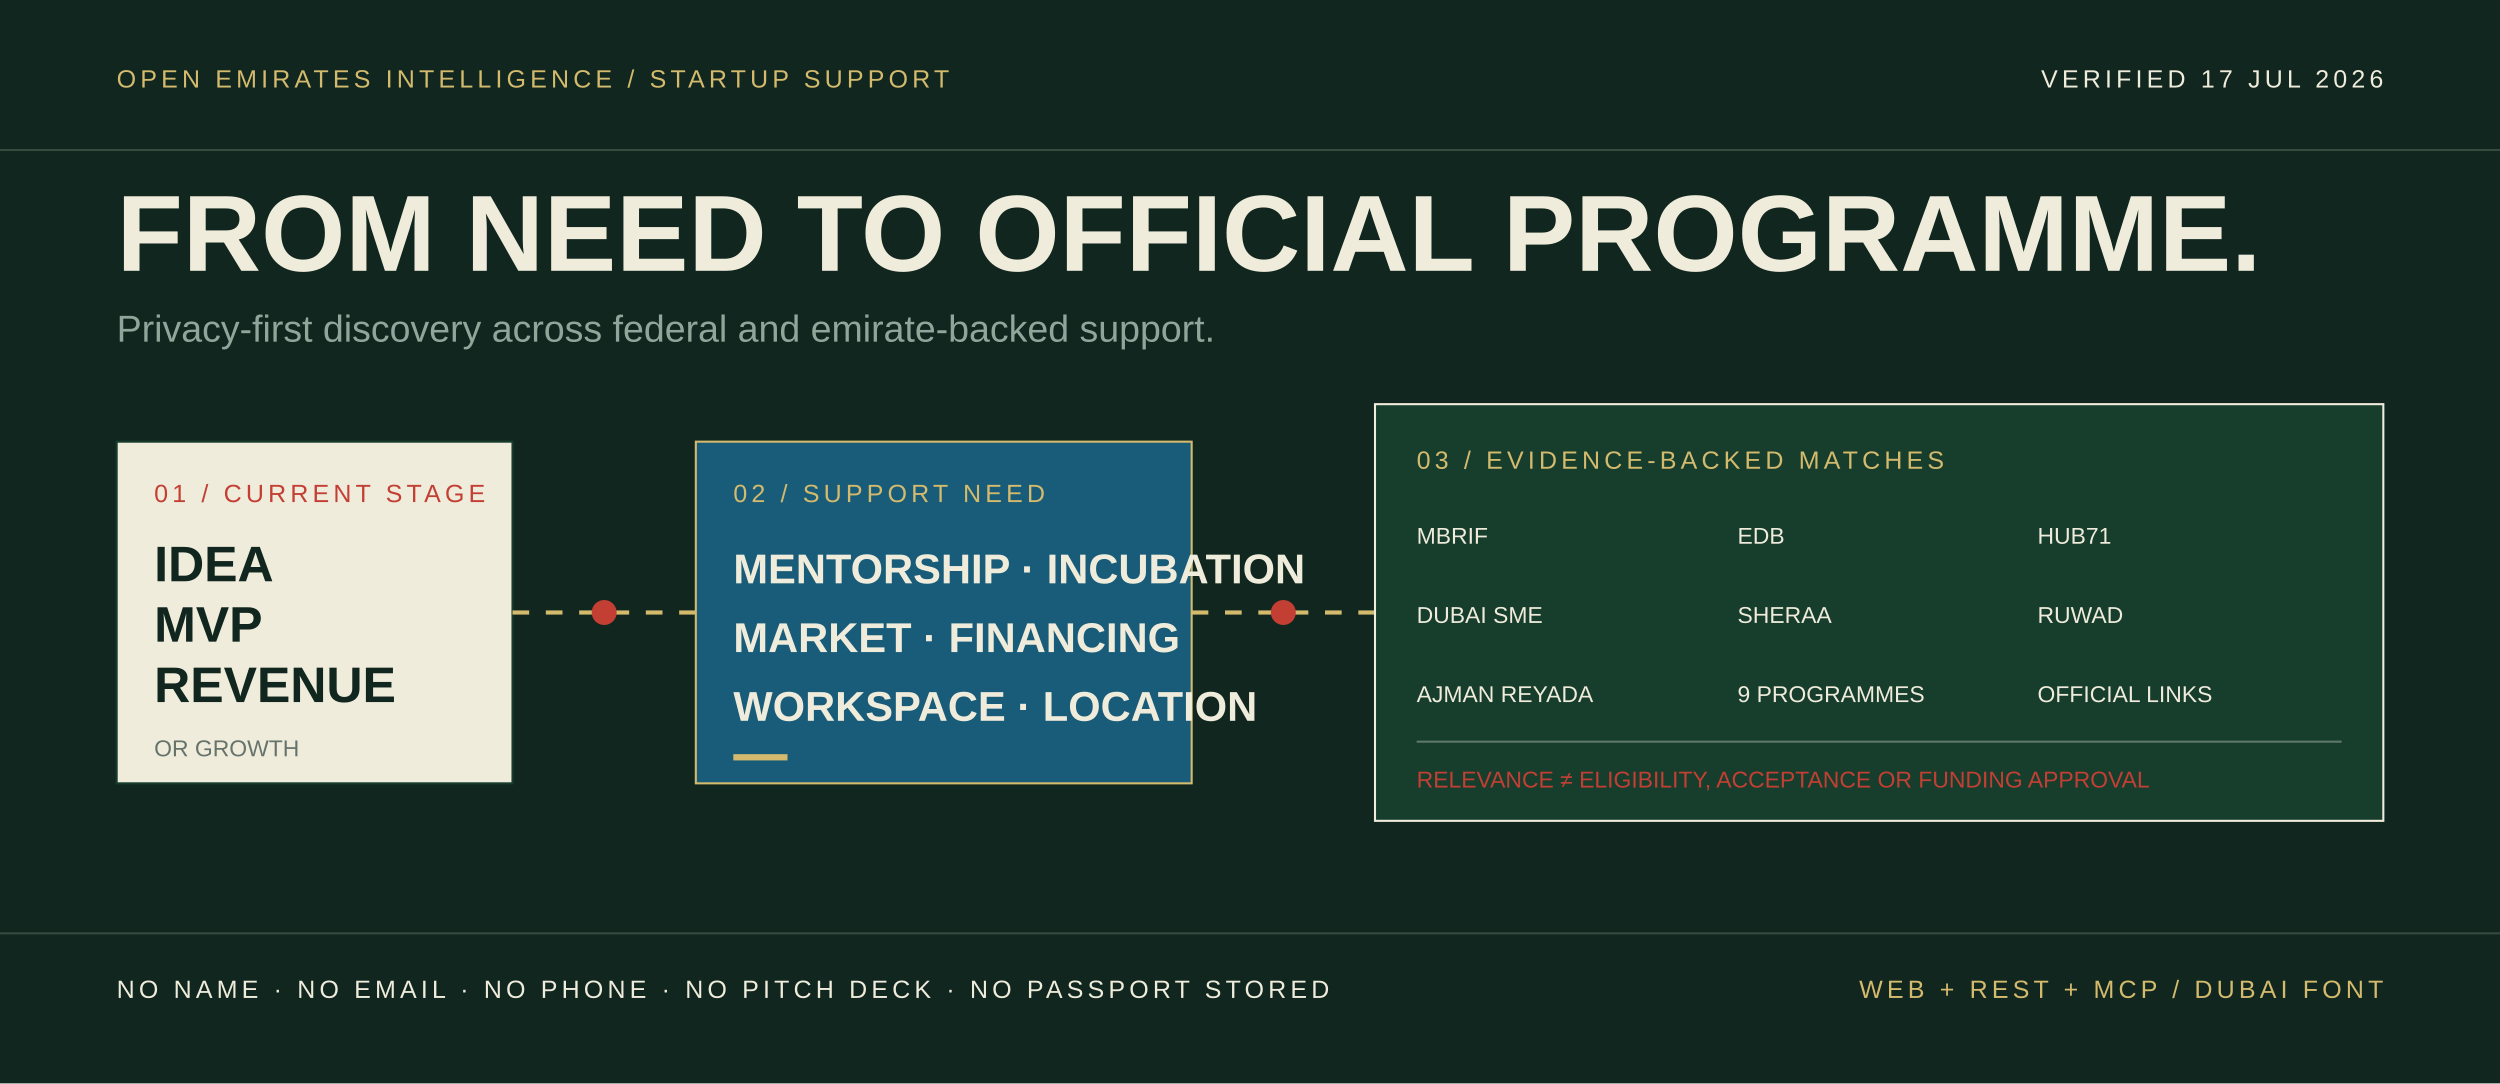
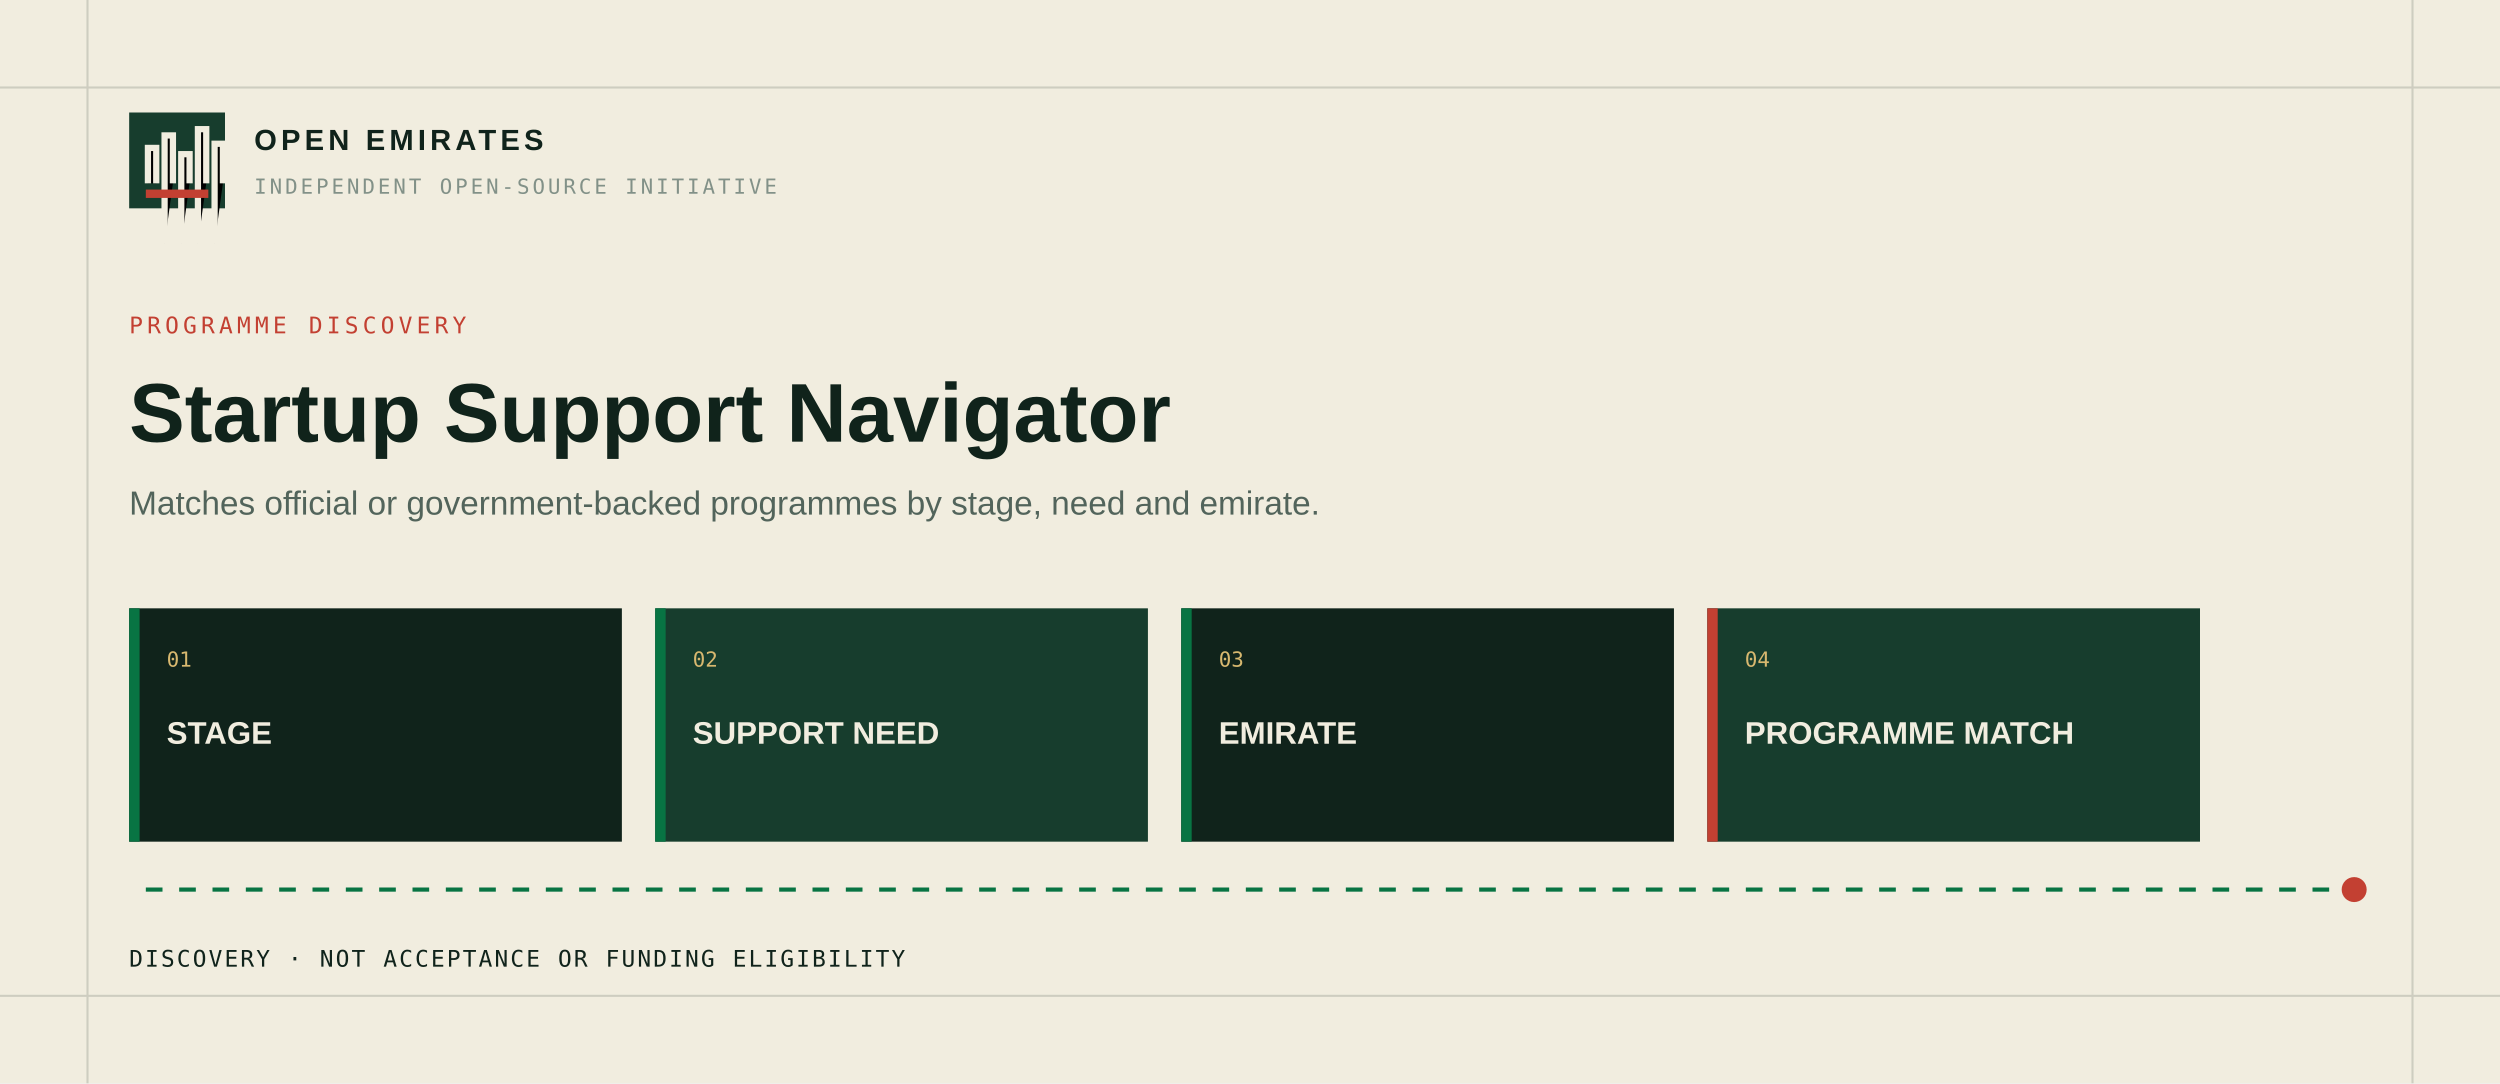
<svg xmlns="http://www.w3.org/2000/svg" width="1200" height="520" viewBox="0 0 1200 520" role="img" aria-labelledby="title desc">
-   <style>
-     text{font-family:"Dubai",Arial,sans-serif}.label{font-size:12px;letter-spacing:2px}.small{font-size:11px}.title{font-size:52px;font-weight:700}.card{fill:#f0ecdc;stroke:#183c2c;stroke-width:1}.wire{fill:none;stroke:#d4ba6d;stroke-width:2;stroke-dasharray:8 8;animation:flow 2.2s linear infinite}.pulse{animation:pulse 2.2s ease-in-out infinite;transform-box:fill-box;transform-origin:center}.scan{animation:scan 3.8s ease-in-out infinite}.delay{animation-delay:.7s}@keyframes flow{to{stroke-dashoffset:-32}}@keyframes pulse{0%,100%{opacity:.35;transform:scale(.8)}50%{opacity:1;transform:scale(1.3)}}@keyframes scan{0%,100%{transform:translateX(0)}50%{transform:translateX(306px)}}@media(prefers-reduced-motion:reduce){.wire,.pulse,.scan{animation:none}}
-   </style>
-   <rect width="1200" height="520" fill="#10261e" />
-   <path d="M0 72h1200M0 448h1200" stroke="#597065" opacity=".5" />
-   <text x="56" y="42" class="label" fill="#d4ba6d">OPEN EMIRATES INTELLIGENCE / STARTUP SUPPORT</text>
-   <text x="1144" y="42" text-anchor="end" class="label" fill="#f0ecdc">VERIFIED 17 JUL 2026</text>
-   <text x="56" y="130" class="title" fill="#f0ecdc">FROM NEED TO OFFICIAL PROGRAMME.</text>
-   <text x="56" y="164" font-size="18" fill="#91a69b">Privacy-first discovery across federal and emirate-backed support.</text>
-   <g transform="translate(56 212)">
-     <rect class="card" width="190" height="164" />
-     <text x="18" y="29" class="label" fill="#c33f33">01 / CURRENT STAGE</text>
-     <text x="18" y="67" font-size="24" font-weight="700" fill="#10261e">IDEA</text>
-     <text x="18" y="96" font-size="24" font-weight="700" fill="#10261e">MVP</text>
-     <text x="18" y="125" font-size="24" font-weight="700" fill="#10261e">REVENUE</text>
-     <text x="18" y="151" class="small" fill="#65736b">OR GROWTH</text>
+   <defs>
+     <style>
+   @font-face{font-family:Dubai;src:url('/assets/fonts/Dubai-Regular.woff')}
+   text{font-family:Dubai,Arial,sans-serif}.mono{font-family:ui-monospace,SFMono-Regular,Menlo,monospace}
+   @keyframes sweep{0%{transform:translateX(-260px)}100%{transform:translateX(1320px)}}
+   @keyframes rise{from{transform:scaleY(.08)}to{transform:scaleY(1)}}
+   @keyframes dash{to{stroke-dashoffset:-48}}
+   @keyframes blink{0%,45%{opacity:1}50%,100%{opacity:.25}}
+   @media(prefers-reduced-motion:no-preference){.sweep{animation:sweep 7s linear infinite}.rise{animation:rise 1.1s cubic-bezier(.2,.8,.2,1) both;transform-origin:bottom}.dash{animation:dash 4s linear infinite}.blink{animation:blink 1.8s steps(1) infinite}}
+   @media(prefers-reduced-motion:reduce){.sweep,.rise,.dash,.blink{animation:none}}
+ </style>
+   </defs>
+   <rect width="1200" height="520" fill="#f1eddf" />
+   <path d="M0 42h1200M0 478h1200M42 0v520M1158 0v520" stroke="#10231b" opacity=".16" />
+   <g transform="translate(62 54)">
+     <rect width="46" height="46" fill="#173d2d" />
+     <path d="M9 34V17h4v17m4 29V11h4v23m4 29V20h4v14m4 29V8h4v26m4 29V15h4v19" stroke="#f1eddf" stroke-width="3" />
+     <path d="M8 39h30" stroke="#c34032" stroke-width="4" />
  </g>
-   <path class="wire" d="M246 294h88" />
-   <circle class="pulse" cx="290" cy="294" r="6" fill="#c33f33" />
-   <g transform="translate(334 212)">
-     <rect width="238" height="164" fill="#185c79" stroke="#d4ba6d" />
-     <text x="18" y="29" class="label" fill="#d4ba6d">02 / SUPPORT NEED</text>
-     <text x="18" y="68" font-size="20" font-weight="700" fill="#f0ecdc">MENTORSHIP · INCUBATION</text>
-     <text x="18" y="101" font-size="20" font-weight="700" fill="#f0ecdc">MARKET · FINANCING</text>
-     <text x="18" y="134" font-size="20" font-weight="700" fill="#f0ecdc">WORKSPACE · LOCATION</text>
-     <rect class="scan" x="18" y="150" width="26" height="3" fill="#d4ba6d" />
+   <text x="122" y="72" fill="#10231b" font-size="14" font-weight="700" letter-spacing="2">OPEN EMIRATES</text>
+   <text x="122" y="93" fill="#829188" font-size="10" class="mono" letter-spacing="1.4">INDEPENDENT OPEN-SOURCE INITIATIVE</text>
+   <text x="62" y="160" fill="#c34032" font-size="11" class="mono" letter-spacing="2">PROGRAMME DISCOVERY</text>
+   <text x="62" y="212" fill="#10231b" font-size="40" font-weight="700">Startup Support Navigator</text>
+   <text x="62" y="247" fill="#52645b" font-size="16">Matches official or government-backed programmes by stage, need and emirate.</text>
+   <g>
+     <rect x="62" y="292" width="236.5" height="112" fill="#10231b" />
+     <rect class="rise" x="62" y="292" width="5" height="112" fill="#087443" style="animation-delay:0s" />
+     <text x="80" y="320" fill="#d8b86f" font-size="10" class="mono">01</text>
+     <text x="80" y="357" fill="#f1eddf" font-size="15" font-weight="700">STAGE</text>
  </g>
-   <path class="wire" d="M572 294h88" />
-   <circle class="pulse delay" cx="616" cy="294" r="6" fill="#c33f33" />
-   <g transform="translate(660 194)">
-     <rect width="484" height="200" fill="#173d2d" stroke="#f0ecdc" />
-     <text x="20" y="31" class="label" fill="#d4ba6d">03 / EVIDENCE-BACKED MATCHES</text>
-     <g class="small" fill="#f0ecdc">
-       <text x="20" y="67">MBRIF</text>
-       <text x="174" y="67">EDB</text>
-       <text x="318" y="67">HUB71</text>
-       <text x="20" y="105">DUBAI SME</text>
-       <text x="174" y="105">SHERAA</text>
-       <text x="318" y="105">RUWAD</text>
-       <text x="20" y="143">AJMAN REYADA</text>
-       <text x="174" y="143">9 PROGRAMMES</text>
-       <text x="318" y="143">OFFICIAL LINKS</text>
-     </g>
-     <path d="M20 162h444" stroke="#5e786b" />
-     <text x="20" y="184" class="small" fill="#c33f33">RELEVANCE ≠ ELIGIBILITY, ACCEPTANCE OR FUNDING APPROVAL</text>
+   <g>
+     <rect x="314.5" y="292" width="236.5" height="112" fill="#173d2d" />
+     <rect class="rise" x="314.5" y="292" width="5" height="112" fill="#087443" style="animation-delay:0.09s" />
+     <text x="332.5" y="320" fill="#d8b86f" font-size="10" class="mono">02</text>
+     <text x="332.5" y="357" fill="#f1eddf" font-size="15" font-weight="700">SUPPORT NEED</text>
  </g>
-   <text x="56" y="479" class="label" fill="#f0ecdc">NO NAME · NO EMAIL · NO PHONE · NO PITCH DECK · NO PASSPORT STORED</text>
-   <text x="1144" y="479" text-anchor="end" class="label" fill="#d4ba6d">WEB + REST + MCP / DUBAI FONT</text>
+   <g>
+     <rect x="567" y="292" width="236.5" height="112" fill="#10231b" />
+     <rect class="rise" x="567" y="292" width="5" height="112" fill="#087443" style="animation-delay:0.18s" />
+     <text x="585" y="320" fill="#d8b86f" font-size="10" class="mono">03</text>
+     <text x="585" y="357" fill="#f1eddf" font-size="15" font-weight="700">EMIRATE</text>
+   </g>
+   <g>
+     <rect x="819.5" y="292" width="236.5" height="112" fill="#173d2d" />
+     <rect class="rise" x="819.5" y="292" width="5" height="112" fill="#c34032" style="animation-delay:0.27s" />
+     <text x="837.5" y="320" fill="#d8b86f" font-size="10" class="mono">04</text>
+     <text x="837.5" y="357" fill="#f1eddf" font-size="15" font-weight="700">PROGRAMME MATCH</text>
+   </g>
+   <path class="dash" d="M70 427H1130" stroke="#087443" stroke-width="2" stroke-dasharray="8 8" />
+   <circle class="blink" cx="1130" cy="427" r="6" fill="#c34032" />
+   <text x="62" y="464" fill="#10231b" font-size="11" class="mono" letter-spacing="1">DISCOVERY · NOT ACCEPTANCE OR FUNDING ELIGIBILITY</text>
+   <rect class="sweep" x="-260" y="0" width="220" height="520" fill="white" opacity=".035" />
</svg>
